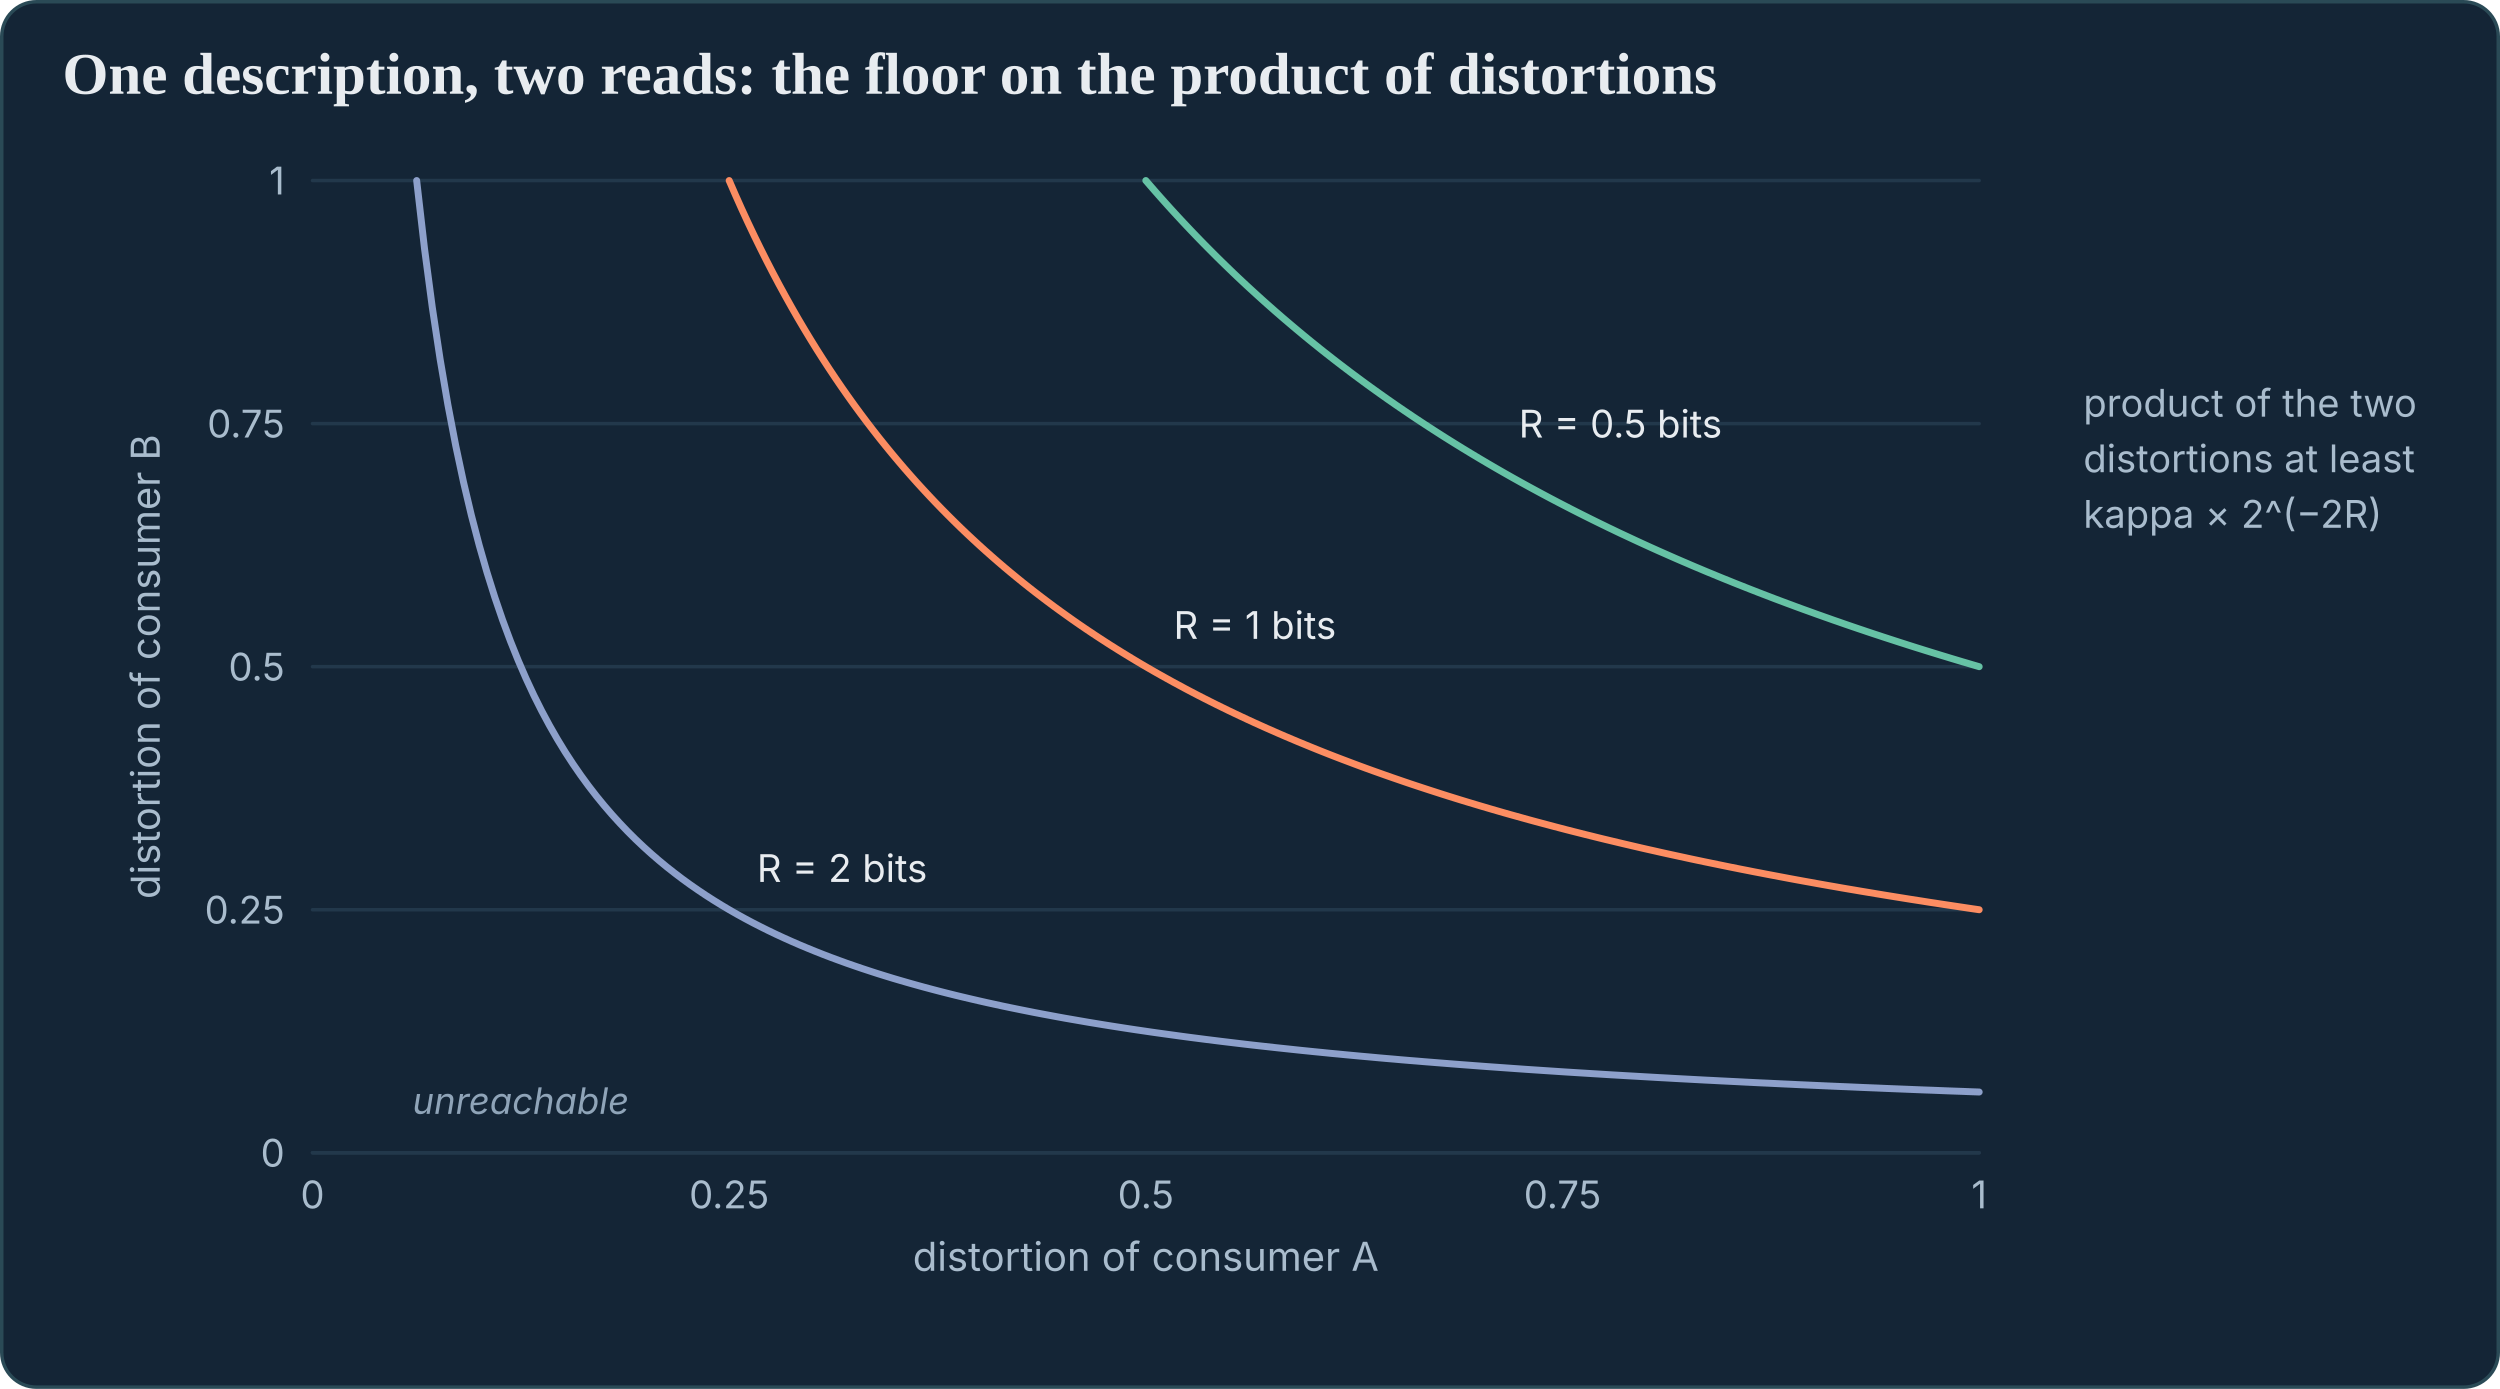
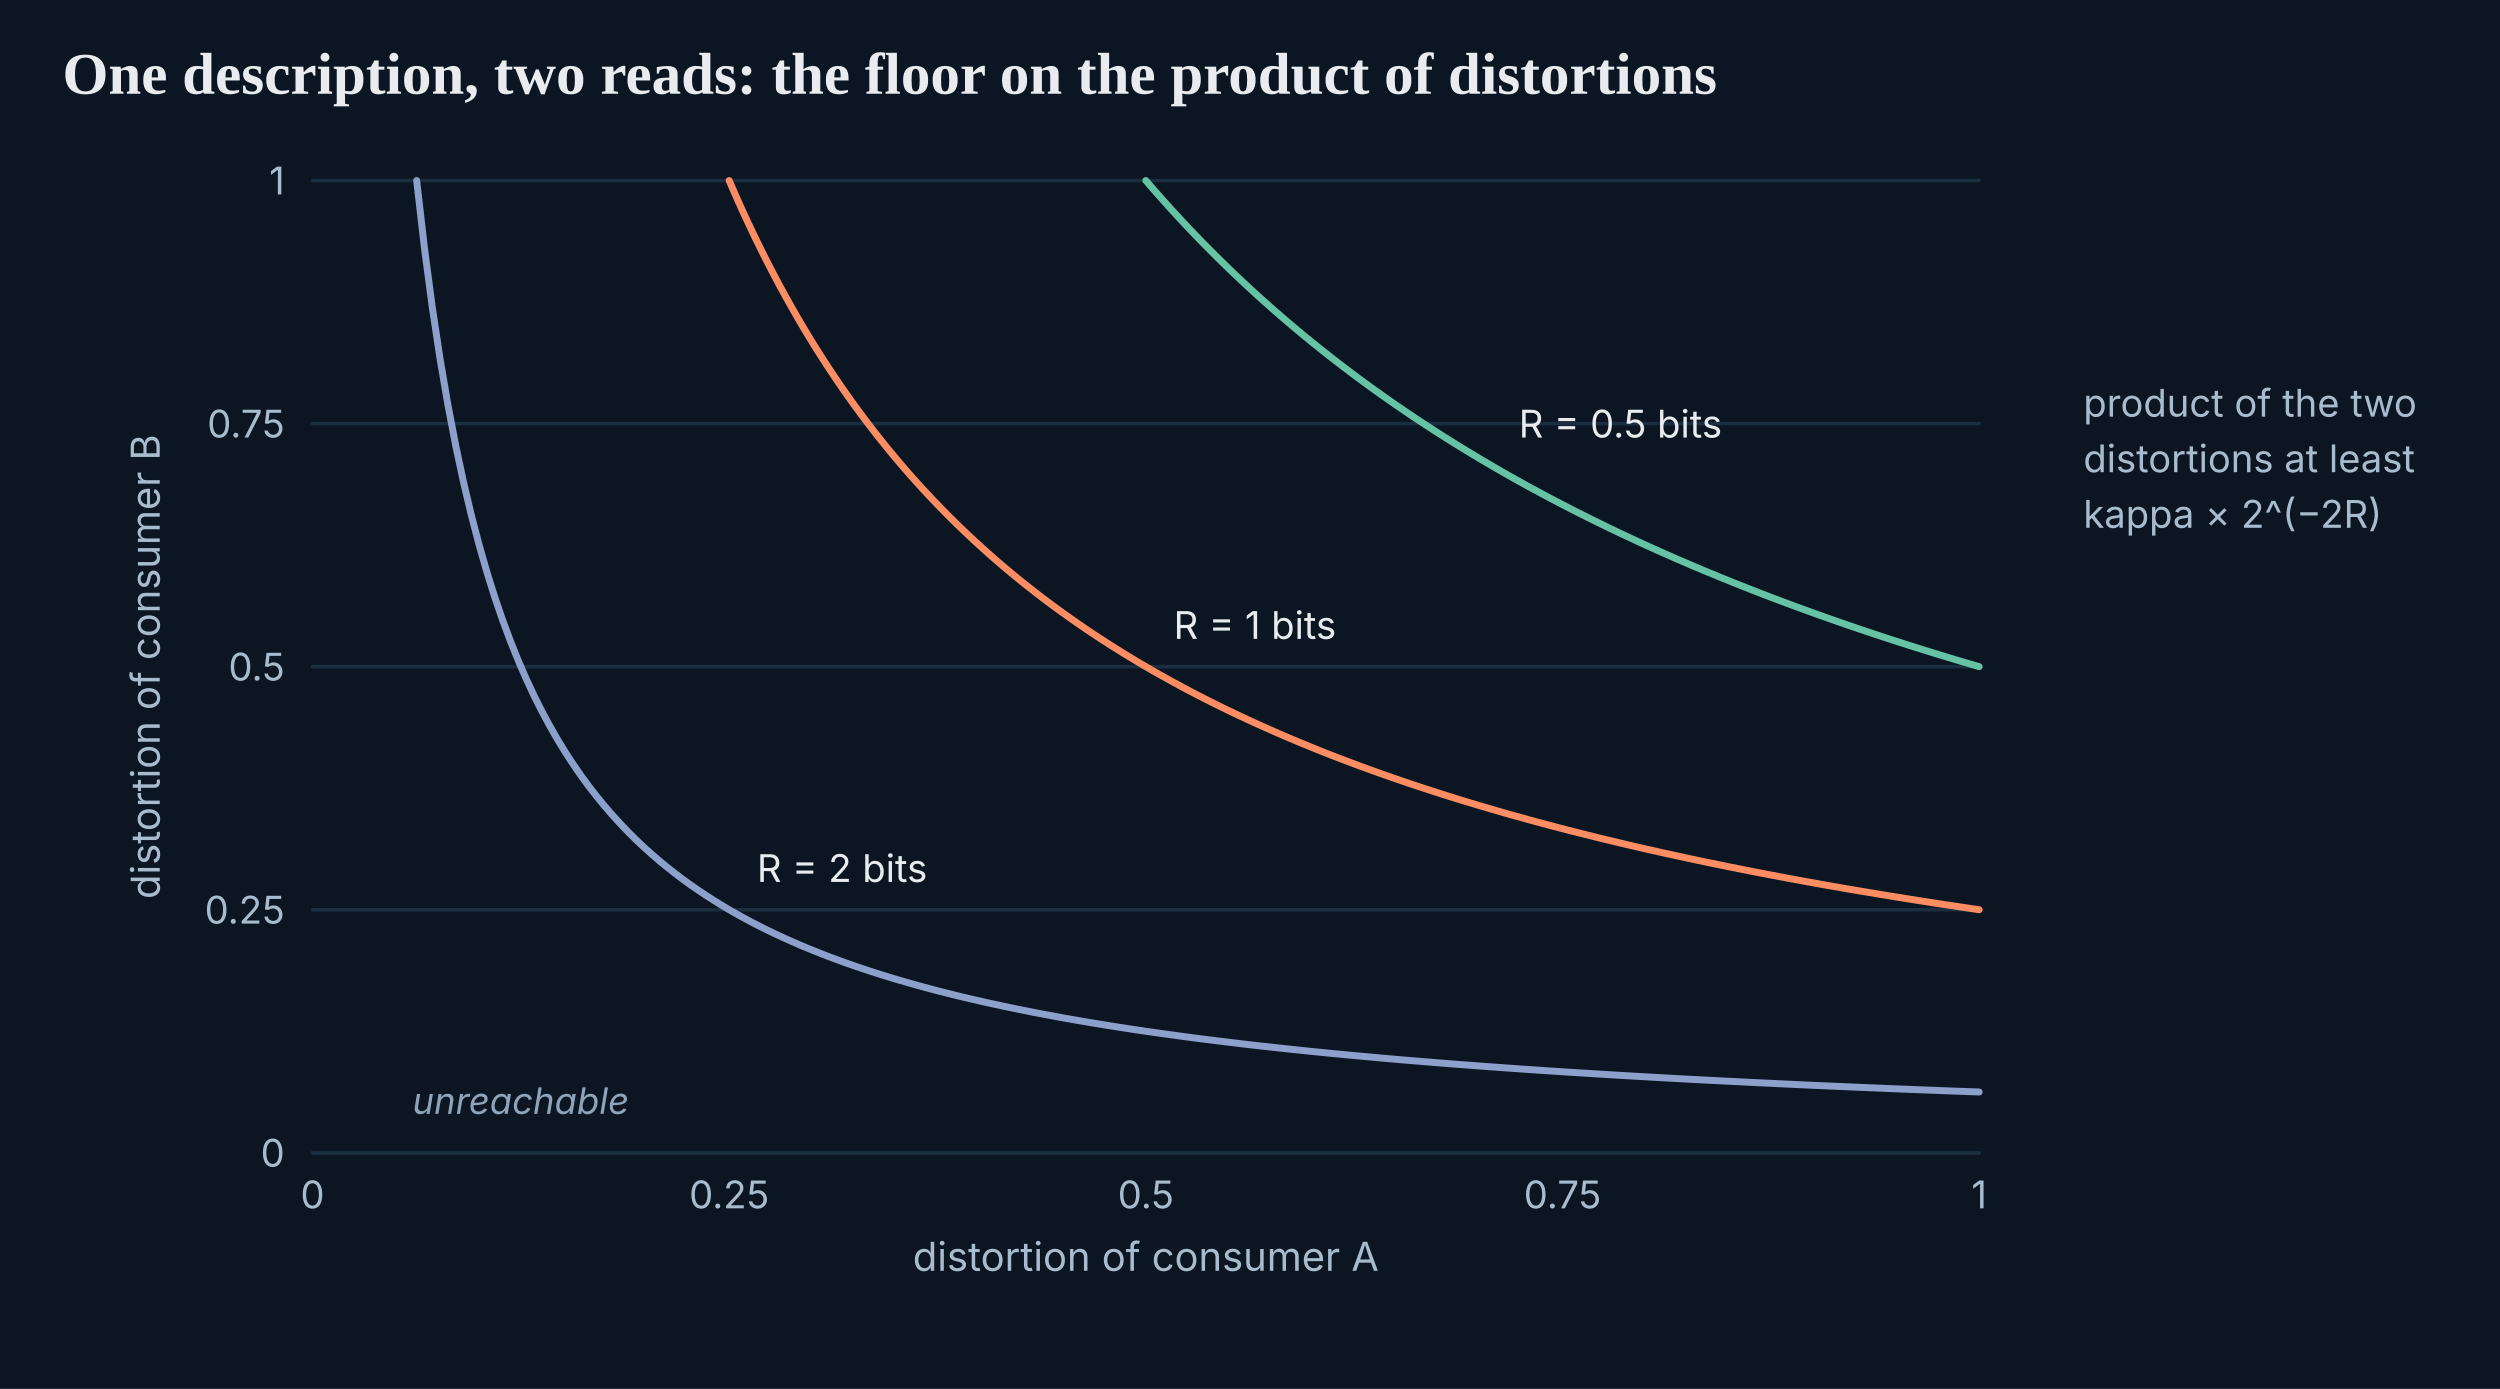
<svg xmlns="http://www.w3.org/2000/svg" width="720" height="400" viewBox="0 0 720 400" role="img" aria-label="One description, two reads: the floor on the product of distortions">
-   <rect x="0.5" y="0.5" width="719" height="399" rx="10" fill="#142536" stroke="#2a4a56" stroke-width="1" />
+   <rect width="100%" height="100%" fill="#0b1622" />
  <text x="18" y="27" font-family="'Crimson Pro', Georgia, 'Times New Roman', serif" font-size="17" font-weight="600" fill="#e8ecf0">One description, two reads: the floor on the product of distortions</text>
-   <line x1="90.00" y1="332.00" x2="570.00" y2="332.00" stroke="#22384b" stroke-width="1" stroke-linecap="round" stroke-opacity="1.0" />
+   <line x1="90.00" y1="332.00" x2="570.00" y2="332.00" stroke="#1b2e40" stroke-width="1" stroke-linecap="round" stroke-opacity="1.0" />
  <text x="82.00" y="336.00" font-family="Inter, -apple-system, 'Segoe UI', Helvetica, Arial, sans-serif" font-size="11" fill="#a9bccd" text-anchor="end" font-weight="normal">0</text>
-   <line x1="90.00" y1="262.00" x2="570.00" y2="262.00" stroke="#22384b" stroke-width="1" stroke-linecap="round" stroke-opacity="1.0" />
+   <line x1="90.00" y1="262.00" x2="570.00" y2="262.00" stroke="#1b2e40" stroke-width="1" stroke-linecap="round" stroke-opacity="1.0" />
  <text x="82.00" y="266.00" font-family="Inter, -apple-system, 'Segoe UI', Helvetica, Arial, sans-serif" font-size="11" fill="#a9bccd" text-anchor="end" font-weight="normal">0.25</text>
-   <line x1="90.00" y1="192.00" x2="570.00" y2="192.00" stroke="#22384b" stroke-width="1" stroke-linecap="round" stroke-opacity="1.0" />
+   <line x1="90.00" y1="192.00" x2="570.00" y2="192.00" stroke="#1b2e40" stroke-width="1" stroke-linecap="round" stroke-opacity="1.0" />
  <text x="82.00" y="196.00" font-family="Inter, -apple-system, 'Segoe UI', Helvetica, Arial, sans-serif" font-size="11" fill="#a9bccd" text-anchor="end" font-weight="normal">0.5</text>
-   <line x1="90.00" y1="122.00" x2="570.00" y2="122.00" stroke="#22384b" stroke-width="1" stroke-linecap="round" stroke-opacity="1.0" />
+   <line x1="90.00" y1="122.00" x2="570.00" y2="122.00" stroke="#1b2e40" stroke-width="1" stroke-linecap="round" stroke-opacity="1.0" />
  <text x="82.00" y="126.00" font-family="Inter, -apple-system, 'Segoe UI', Helvetica, Arial, sans-serif" font-size="11" fill="#a9bccd" text-anchor="end" font-weight="normal">0.75</text>
-   <line x1="90.00" y1="52.00" x2="570.00" y2="52.00" stroke="#22384b" stroke-width="1" stroke-linecap="round" stroke-opacity="1.0" />
+   <line x1="90.00" y1="52.00" x2="570.00" y2="52.00" stroke="#1b2e40" stroke-width="1" stroke-linecap="round" stroke-opacity="1.0" />
  <text x="82.00" y="56.00" font-family="Inter, -apple-system, 'Segoe UI', Helvetica, Arial, sans-serif" font-size="11" fill="#a9bccd" text-anchor="end" font-weight="normal">1</text>
  <text x="90.00" y="348.00" font-family="Inter, -apple-system, 'Segoe UI', Helvetica, Arial, sans-serif" font-size="11" fill="#a9bccd" text-anchor="middle" font-weight="normal">0</text>
  <text x="210.00" y="348.00" font-family="Inter, -apple-system, 'Segoe UI', Helvetica, Arial, sans-serif" font-size="11" fill="#a9bccd" text-anchor="middle" font-weight="normal">0.25</text>
  <text x="330.00" y="348.00" font-family="Inter, -apple-system, 'Segoe UI', Helvetica, Arial, sans-serif" font-size="11" fill="#a9bccd" text-anchor="middle" font-weight="normal">0.5</text>
  <text x="450.00" y="348.00" font-family="Inter, -apple-system, 'Segoe UI', Helvetica, Arial, sans-serif" font-size="11" fill="#a9bccd" text-anchor="middle" font-weight="normal">0.75</text>
  <text x="570.00" y="348.00" font-family="Inter, -apple-system, 'Segoe UI', Helvetica, Arial, sans-serif" font-size="11" fill="#a9bccd" text-anchor="middle" font-weight="normal">1</text>
-   <line x1="90.00" y1="332.00" x2="570.00" y2="332.00" stroke="#22384b" stroke-width="1" stroke-linecap="round" stroke-opacity="1.0" />
+   <line x1="90.00" y1="332.00" x2="570.00" y2="332.00" stroke="#1b2e40" stroke-width="1" stroke-linecap="round" stroke-opacity="1.0" />
  <text x="330.00" y="366.00" font-family="Inter, -apple-system, 'Segoe UI', Helvetica, Arial, sans-serif" font-size="11.5" fill="#a9bccd" text-anchor="middle" font-weight="normal">distortion of consumer A</text>
  <text x="46.00" y="192.00" font-family="Inter, -apple-system, 'Segoe UI', Helvetica, Arial, sans-serif" font-size="11.5" fill="#a9bccd" text-anchor="middle" font-weight="normal" transform="rotate(-90 46.00 192.00)">distortion of consumer B</text>
  <polyline points="330.00,52.00 331.20,53.39 332.40,54.77 333.60,56.14 334.80,57.49 336.00,58.83 337.20,60.16 338.40,61.47 339.60,62.77 340.80,64.06 342.00,65.33 343.20,66.60 344.40,67.85 345.60,69.09 346.80,70.32 348.00,71.53 349.20,72.74 350.40,73.94 351.60,75.12 352.80,76.29 354.00,77.45 355.20,78.61 356.40,79.75 357.60,80.88 358.80,82.00 360.00,83.11 361.20,84.21 362.40,85.30 363.60,86.39 364.80,87.46 366.00,88.52 367.20,89.58 368.40,90.62 369.60,91.66 370.80,92.68 372.00,93.70 373.20,94.71 374.40,95.71 375.60,96.71 376.80,97.69 378.00,98.67 379.20,99.63 380.40,100.60 381.60,101.55 382.80,102.49 384.00,103.43 385.20,104.36 386.40,105.28 387.60,106.19 388.80,107.10 390.00,108.00 391.20,108.89 392.40,109.78 393.60,110.66 394.80,111.53 396.00,112.39 397.20,113.25 398.40,114.10 399.60,114.95 400.80,115.78 402.00,116.62 403.20,117.44 404.40,118.26 405.60,119.07 406.80,119.88 408.00,120.68 409.20,121.47 410.40,122.26 411.60,123.04 412.80,123.82 414.00,124.59 415.20,125.36 416.40,126.12 417.60,126.87 418.80,127.62 420.00,128.36 421.20,129.10 422.40,129.83 423.60,130.56 424.80,131.28 426.00,132.00 427.20,132.71 428.40,133.42 429.60,134.12 430.80,134.82 432.00,135.51 433.20,136.20 434.40,136.88 435.60,137.56 436.80,138.23 438.00,138.90 439.20,139.56 440.40,140.22 441.60,140.87 442.80,141.52 444.00,142.17 445.20,142.81 446.40,143.45 447.60,144.08 448.80,144.71 450.00,145.33 451.20,145.95 452.40,146.57 453.60,147.18 454.80,147.79 456.00,148.39 457.20,148.99 458.40,149.59 459.60,150.18 460.80,150.77 462.00,151.35 463.20,151.94 464.40,152.51 465.60,153.09 466.80,153.66 468.00,154.22 469.20,154.78 470.40,155.34 471.60,155.90 472.80,156.45 474.00,157.00 475.20,157.55 476.40,158.09 477.60,158.63 478.80,159.16 480.00,159.69 481.20,160.22 482.40,160.75 483.60,161.27 484.80,161.79 486.00,162.30 487.20,162.82 488.40,163.33 489.60,163.83 490.80,164.34 492.00,164.84 493.20,165.33 494.40,165.83 495.60,166.32 496.80,166.81 498.00,167.29 499.20,167.78 500.40,168.26 501.60,168.73 502.80,169.21 504.00,169.68 505.20,170.15 506.40,170.62 507.60,171.08 508.80,171.54 510.00,172.00 511.20,172.46 512.40,172.91 513.60,173.36 514.80,173.81 516.00,174.25 517.20,174.70 518.40,175.14 519.60,175.58 520.80,176.01 522.00,176.44 523.20,176.88 524.40,177.30 525.60,177.73 526.80,178.15 528.00,178.58 529.20,178.99 530.40,179.41 531.60,179.83 532.80,180.24 534.00,180.65 535.20,181.06 536.40,181.46 537.60,181.87 538.80,182.27 540.00,182.67 541.20,183.06 542.40,183.46 543.60,183.85 544.80,184.24 546.00,184.63 547.20,185.02 548.40,185.40 549.60,185.79 550.80,186.17 552.00,186.55 553.20,186.92 554.40,187.30 555.60,187.67 556.80,188.04 558.00,188.41 559.20,188.78 560.40,189.14 561.60,189.51 562.80,189.87 564.00,190.23 565.20,190.59 566.40,190.94 567.60,191.30 568.80,191.65 570.00,192.00" fill="none" stroke="#66c2a5" stroke-width="2" stroke-linejoin="round" stroke-linecap="round" />
  <text x="437.41" y="126.01" font-family="Inter, -apple-system, 'Segoe UI', Helvetica, Arial, sans-serif" font-size="11" fill="#e8ecf0" text-anchor="start" font-weight="normal">R = 0.5 bits</text>
  <polyline points="210.00,52.00 211.80,56.14 213.60,60.16 215.40,64.06 217.20,67.85 219.00,71.53 220.80,75.12 222.60,78.61 224.40,82.00 226.20,85.30 228.00,88.52 229.80,91.66 231.60,94.71 233.40,97.69 235.20,100.60 237.00,103.43 238.80,106.19 240.60,108.89 242.40,111.53 244.20,114.10 246.00,116.62 247.80,119.07 249.60,121.47 251.40,123.82 253.20,126.12 255.00,128.36 256.80,130.56 258.60,132.71 260.40,134.82 262.20,136.88 264.00,138.90 265.80,140.87 267.60,142.81 269.40,144.71 271.20,146.57 273.00,148.39 274.80,150.18 276.60,151.94 278.40,153.66 280.20,155.34 282.00,157.00 283.80,158.63 285.60,160.22 287.40,161.79 289.20,163.33 291.00,164.84 292.80,166.32 294.60,167.78 296.40,169.21 298.20,170.62 300.00,172.00 301.80,173.36 303.60,174.70 305.40,176.01 307.20,177.30 309.00,178.58 310.80,179.83 312.60,181.06 314.40,182.27 316.20,183.46 318.00,184.63 319.80,185.79 321.60,186.92 323.40,188.04 325.20,189.14 327.00,190.23 328.80,191.30 330.60,192.35 332.40,193.39 334.20,194.41 336.00,195.41 337.80,196.41 339.60,197.38 341.40,198.35 343.20,199.30 345.00,200.24 346.80,201.16 348.60,202.07 350.40,202.97 352.20,203.85 354.00,204.73 355.80,205.59 357.60,206.44 359.40,207.28 361.20,208.11 363.00,208.92 364.80,209.73 366.60,210.52 368.40,211.31 370.20,212.09 372.00,212.85 373.80,213.61 375.60,214.35 377.40,215.09 379.20,215.82 381.00,216.54 382.80,217.25 384.60,217.95 386.40,218.64 388.20,219.32 390.00,220.00 391.80,220.67 393.60,221.33 395.40,221.98 397.20,222.62 399.00,223.26 400.80,223.89 402.60,224.51 404.40,225.13 406.20,225.74 408.00,226.34 409.80,226.93 411.60,227.52 413.40,228.10 415.20,228.68 417.00,229.25 418.80,229.81 420.60,230.37 422.40,230.92 424.20,231.46 426.00,232.00 427.80,232.53 429.60,233.06 431.40,233.58 433.20,234.10 435.00,234.61 436.80,235.11 438.60,235.61 440.40,236.11 442.20,236.60 444.00,237.08 445.80,237.56 447.60,238.04 449.40,238.51 451.20,238.98 453.00,239.44 454.80,239.89 456.60,240.35 458.40,240.79 460.20,241.24 462.00,241.68 463.80,242.11 465.60,242.54 467.40,242.97 469.20,243.39 471.00,243.81 472.80,244.23 474.60,244.64 476.40,245.04 478.20,245.45 480.00,245.85 481.80,246.24 483.60,246.63 485.40,247.02 487.20,247.41 489.00,247.79 490.80,248.17 492.60,248.54 494.40,248.91 496.20,249.28 498.00,249.65 499.80,250.01 501.60,250.37 503.40,250.72 505.20,251.08 507.00,251.42 508.80,251.77 510.60,252.11 512.40,252.45 514.20,252.79 516.00,253.13 517.80,253.46 519.60,253.79 521.40,254.11 523.20,254.44 525.00,254.76 526.80,255.08 528.60,255.39 530.40,255.71 532.20,256.02 534.00,256.32 535.80,256.63 537.60,256.93 539.40,257.23 541.20,257.53 543.00,257.83 544.80,258.12 546.60,258.41 548.40,258.70 550.20,258.99 552.00,259.27 553.80,259.55 555.60,259.84 557.40,260.11 559.20,260.39 561.00,260.66 562.80,260.93 564.60,261.20 566.40,261.47 568.20,261.74 570.00,262.00" fill="none" stroke="#fc8d62" stroke-width="2" stroke-linejoin="round" stroke-linecap="round" />
  <text x="338.00" y="184.00" font-family="Inter, -apple-system, 'Segoe UI', Helvetica, Arial, sans-serif" font-size="11" fill="#e8ecf0" text-anchor="start" font-weight="normal">R = 1 bits</text>
  <polyline points="120.00,52.00 122.25,71.53 124.50,88.52 126.75,103.43 129.00,116.62 131.25,128.36 133.50,138.90 135.75,148.39 138.00,157.00 140.25,164.84 142.50,172.00 144.75,178.58 147.00,184.63 149.25,190.23 151.50,195.41 153.75,200.24 156.00,204.73 158.25,208.92 160.50,212.85 162.75,216.54 165.00,220.00 167.25,223.26 169.50,226.34 171.75,229.25 174.00,232.00 176.25,234.61 178.50,237.08 180.75,239.44 183.00,241.68 185.25,243.81 187.50,245.85 189.75,247.79 192.00,249.65 194.25,251.42 196.50,253.13 198.75,254.76 201.00,256.32 203.25,257.83 205.50,259.27 207.75,260.66 210.00,262.00 212.25,263.29 214.50,264.53 216.75,265.73 219.00,266.88 221.25,268.00 223.50,269.08 225.75,270.12 228.00,271.13 230.25,272.11 232.50,273.05 234.75,273.97 237.00,274.86 239.25,275.72 241.50,276.55 243.75,277.37 246.00,278.15 248.25,278.92 250.50,279.66 252.75,280.39 255.00,281.09 257.25,281.78 259.50,282.44 261.75,283.09 264.00,283.72 266.25,284.34 268.50,284.94 270.75,285.53 273.00,286.10 275.25,286.66 277.50,287.20 279.75,287.73 282.00,288.25 284.25,288.76 286.50,289.25 288.75,289.74 291.00,290.21 293.25,290.67 295.50,291.12 297.75,291.57 300.00,292.00 302.25,292.42 304.50,292.84 306.75,293.25 309.00,293.64 311.25,294.03 313.50,294.42 315.75,294.79 318.00,295.16 320.25,295.52 322.50,295.87 324.75,296.22 327.00,296.56 329.25,296.89 331.50,297.22 333.75,297.54 336.00,297.85 338.25,298.16 340.50,298.47 342.75,298.77 345.00,299.06 347.25,299.35 349.50,299.63 351.75,299.91 354.00,300.18 356.25,300.45 358.50,300.72 360.75,300.98 363.00,301.23 365.25,301.48 367.50,301.73 369.75,301.97 372.00,302.21 374.25,302.45 376.50,302.68 378.75,302.91 381.00,303.13 383.25,303.36 385.50,303.57 387.75,303.79 390.00,304.00 392.25,304.21 394.50,304.41 396.75,304.62 399.00,304.82 401.25,305.01 403.50,305.21 405.75,305.40 408.00,305.58 410.25,305.77 412.50,305.95 414.75,306.13 417.00,306.31 419.25,306.49 421.50,306.66 423.75,306.83 426.00,307.00 428.25,307.17 430.50,307.33 432.75,307.49 435.00,307.65 437.25,307.81 439.50,307.97 441.75,308.12 444.00,308.27 446.25,308.42 448.50,308.57 450.75,308.72 453.00,308.86 455.25,309.00 457.50,309.14 459.75,309.28 462.00,309.42 464.25,309.56 466.50,309.69 468.75,309.82 471.00,309.95 473.25,310.08 475.50,310.21 477.75,310.34 480.00,310.46 482.25,310.59 484.50,310.71 486.75,310.83 489.00,310.95 491.25,311.07 493.50,311.18 495.75,311.30 498.00,311.41 500.25,311.52 502.50,311.64 504.75,311.75 507.00,311.86 509.25,311.96 511.50,312.07 513.75,312.18 516.00,312.28 518.25,312.39 520.50,312.49 522.75,312.59 525.00,312.69 527.25,312.79 529.50,312.89 531.75,312.98 534.00,313.08 536.25,313.18 538.50,313.27 540.75,313.36 543.00,313.46 545.25,313.55 547.50,313.64 549.75,313.73 552.00,313.82 554.25,313.91 556.50,313.99 558.75,314.08 561.00,314.17 563.25,314.25 565.50,314.33 567.75,314.42 570.00,314.50" fill="none" stroke="#8da0cb" stroke-width="2" stroke-linejoin="round" stroke-linecap="round" />
  <text x="218.00" y="254.00" font-family="Inter, -apple-system, 'Segoe UI', Helvetica, Arial, sans-serif" font-size="11" fill="#e8ecf0" text-anchor="start" font-weight="normal">R = 2 bits</text>
  <text x="118.80" y="320.80" font-family="Inter, -apple-system, 'Segoe UI', Helvetica, Arial, sans-serif" font-size="10.5" fill="#8fa4b8" text-anchor="start" font-weight="normal" font-style="italic">unreachable</text>
  <text x="600.00" y="120.00" font-family="Inter, -apple-system, 'Segoe UI', Helvetica, Arial, sans-serif" font-size="11" fill="#a9bccd" text-anchor="start" font-weight="normal">product of the two</text>
  <text x="600.00" y="136.00" font-family="Inter, -apple-system, 'Segoe UI', Helvetica, Arial, sans-serif" font-size="11" fill="#a9bccd" text-anchor="start" font-weight="normal">distortions at least</text>
  <text x="600.00" y="152.00" font-family="Inter, -apple-system, 'Segoe UI', Helvetica, Arial, sans-serif" font-size="11" fill="#a9bccd" text-anchor="start" font-weight="normal">kappa × 2^(−2R)</text>
</svg>
